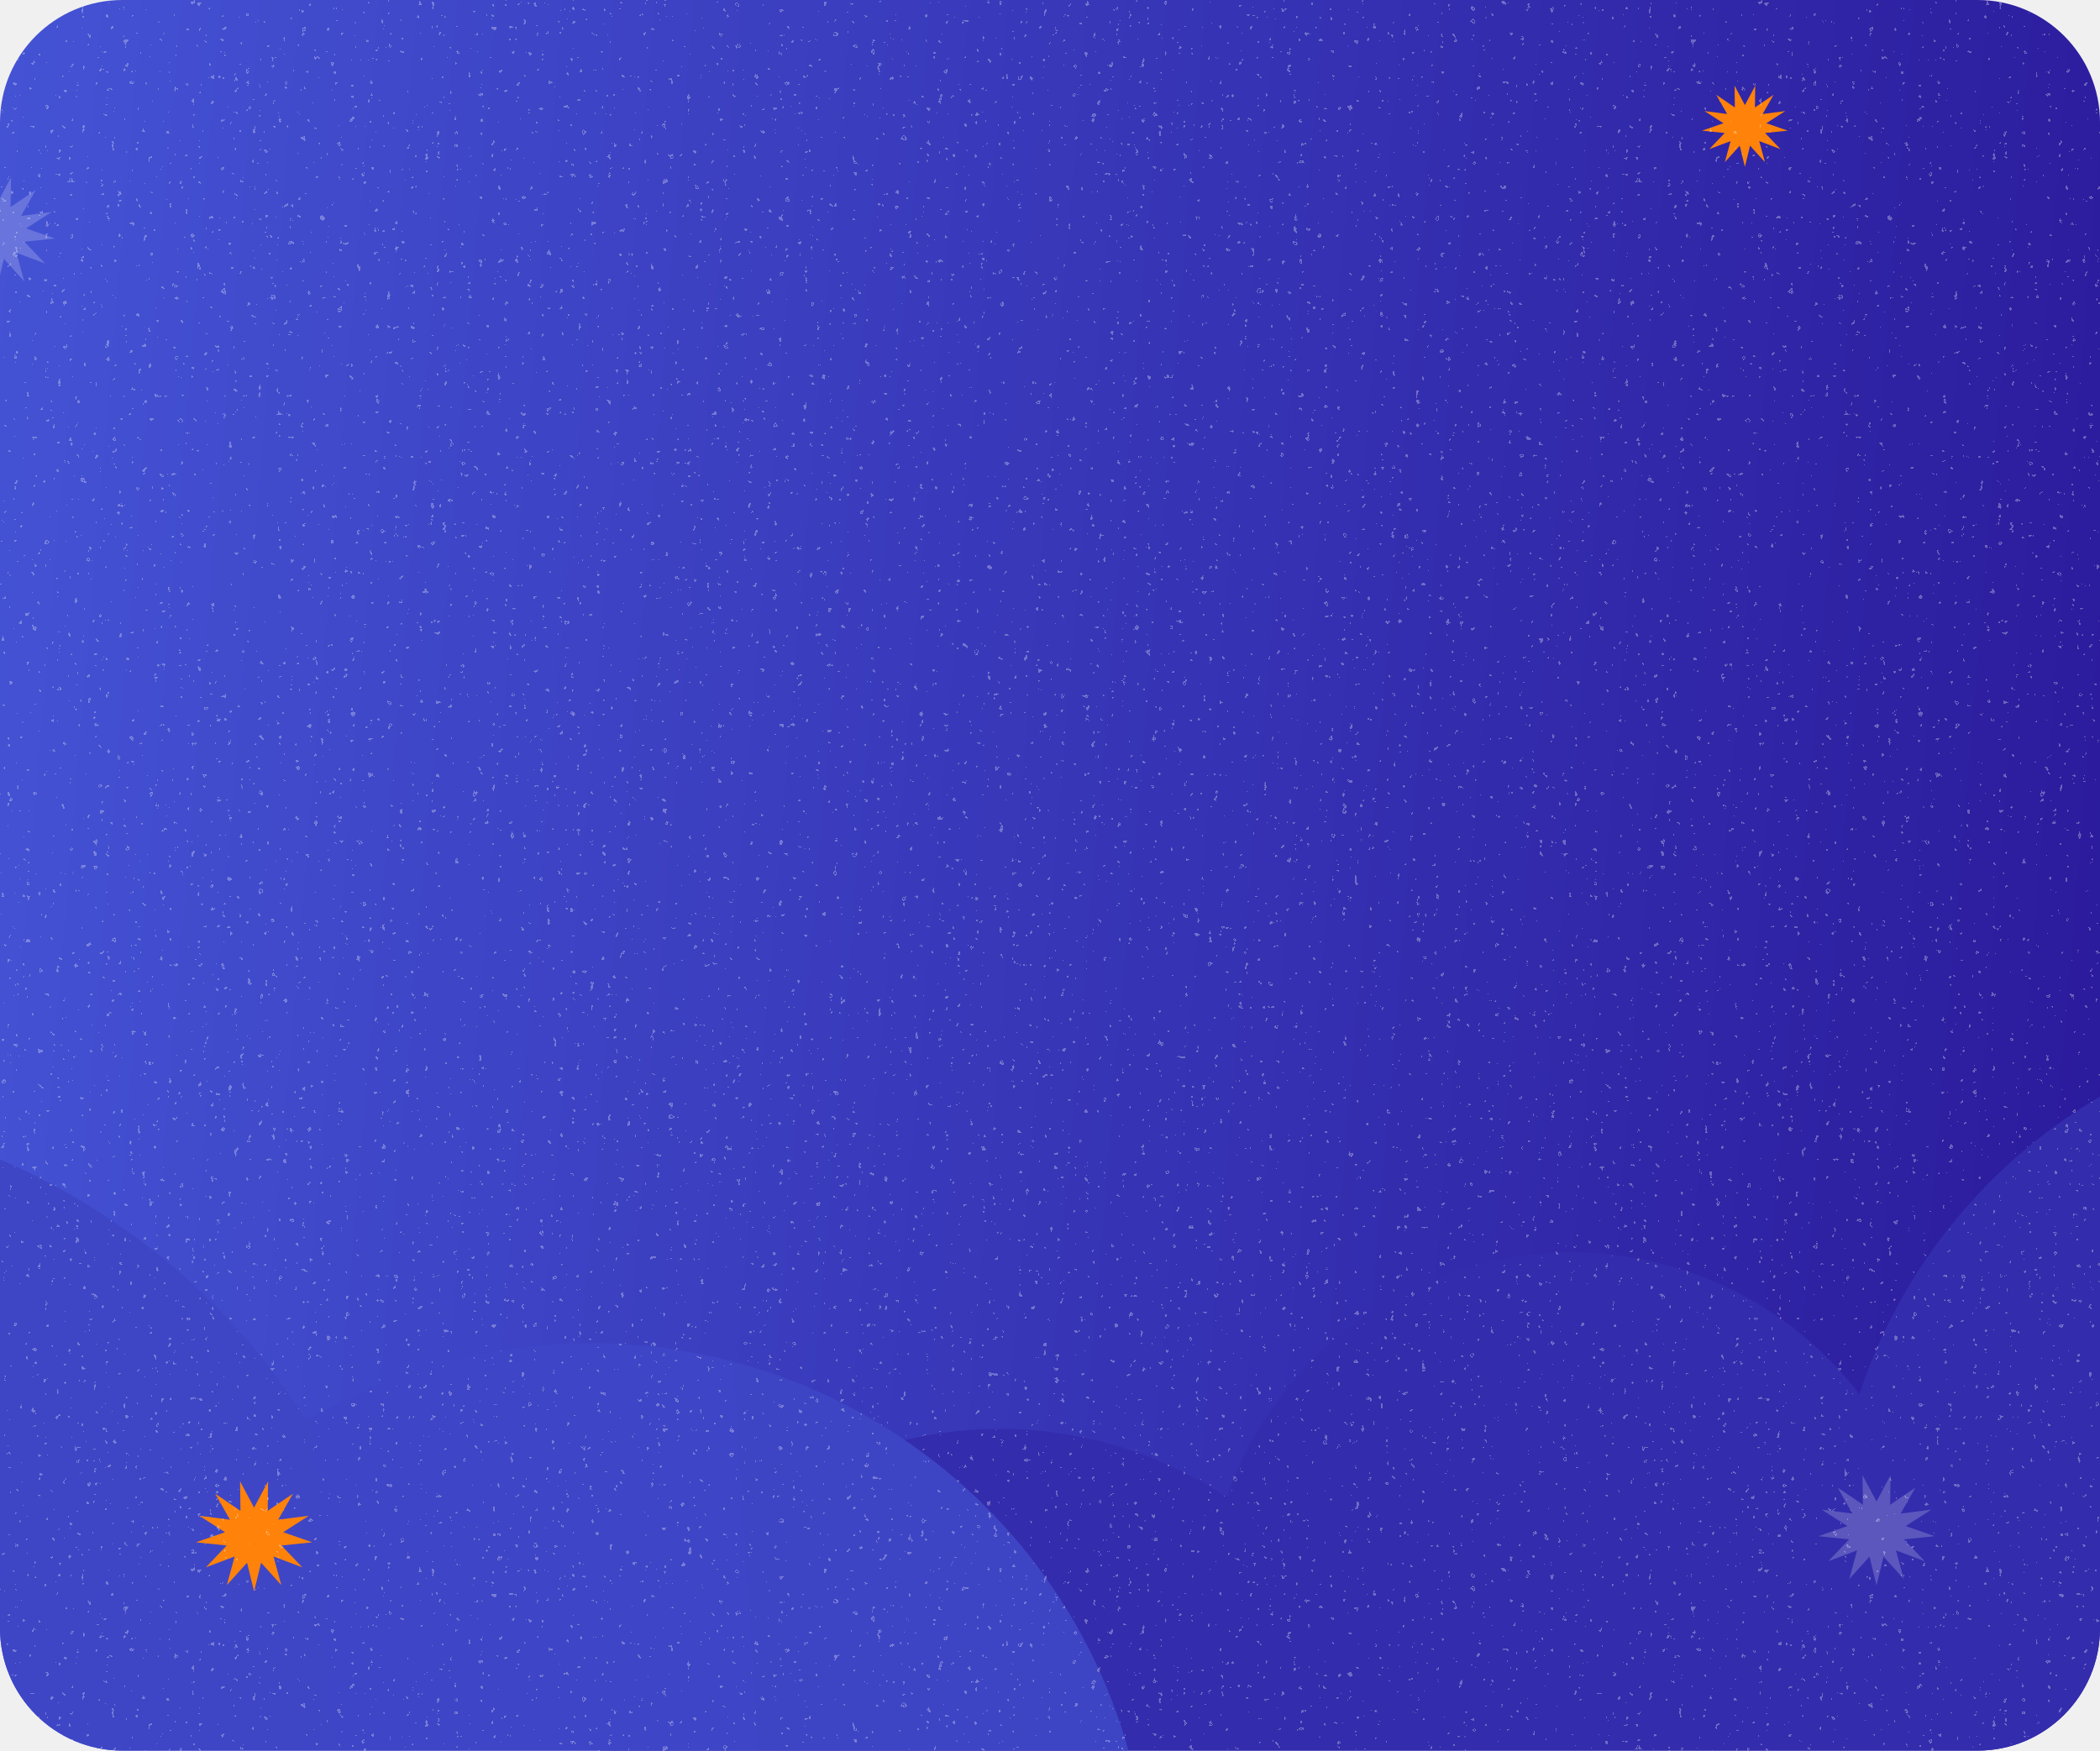
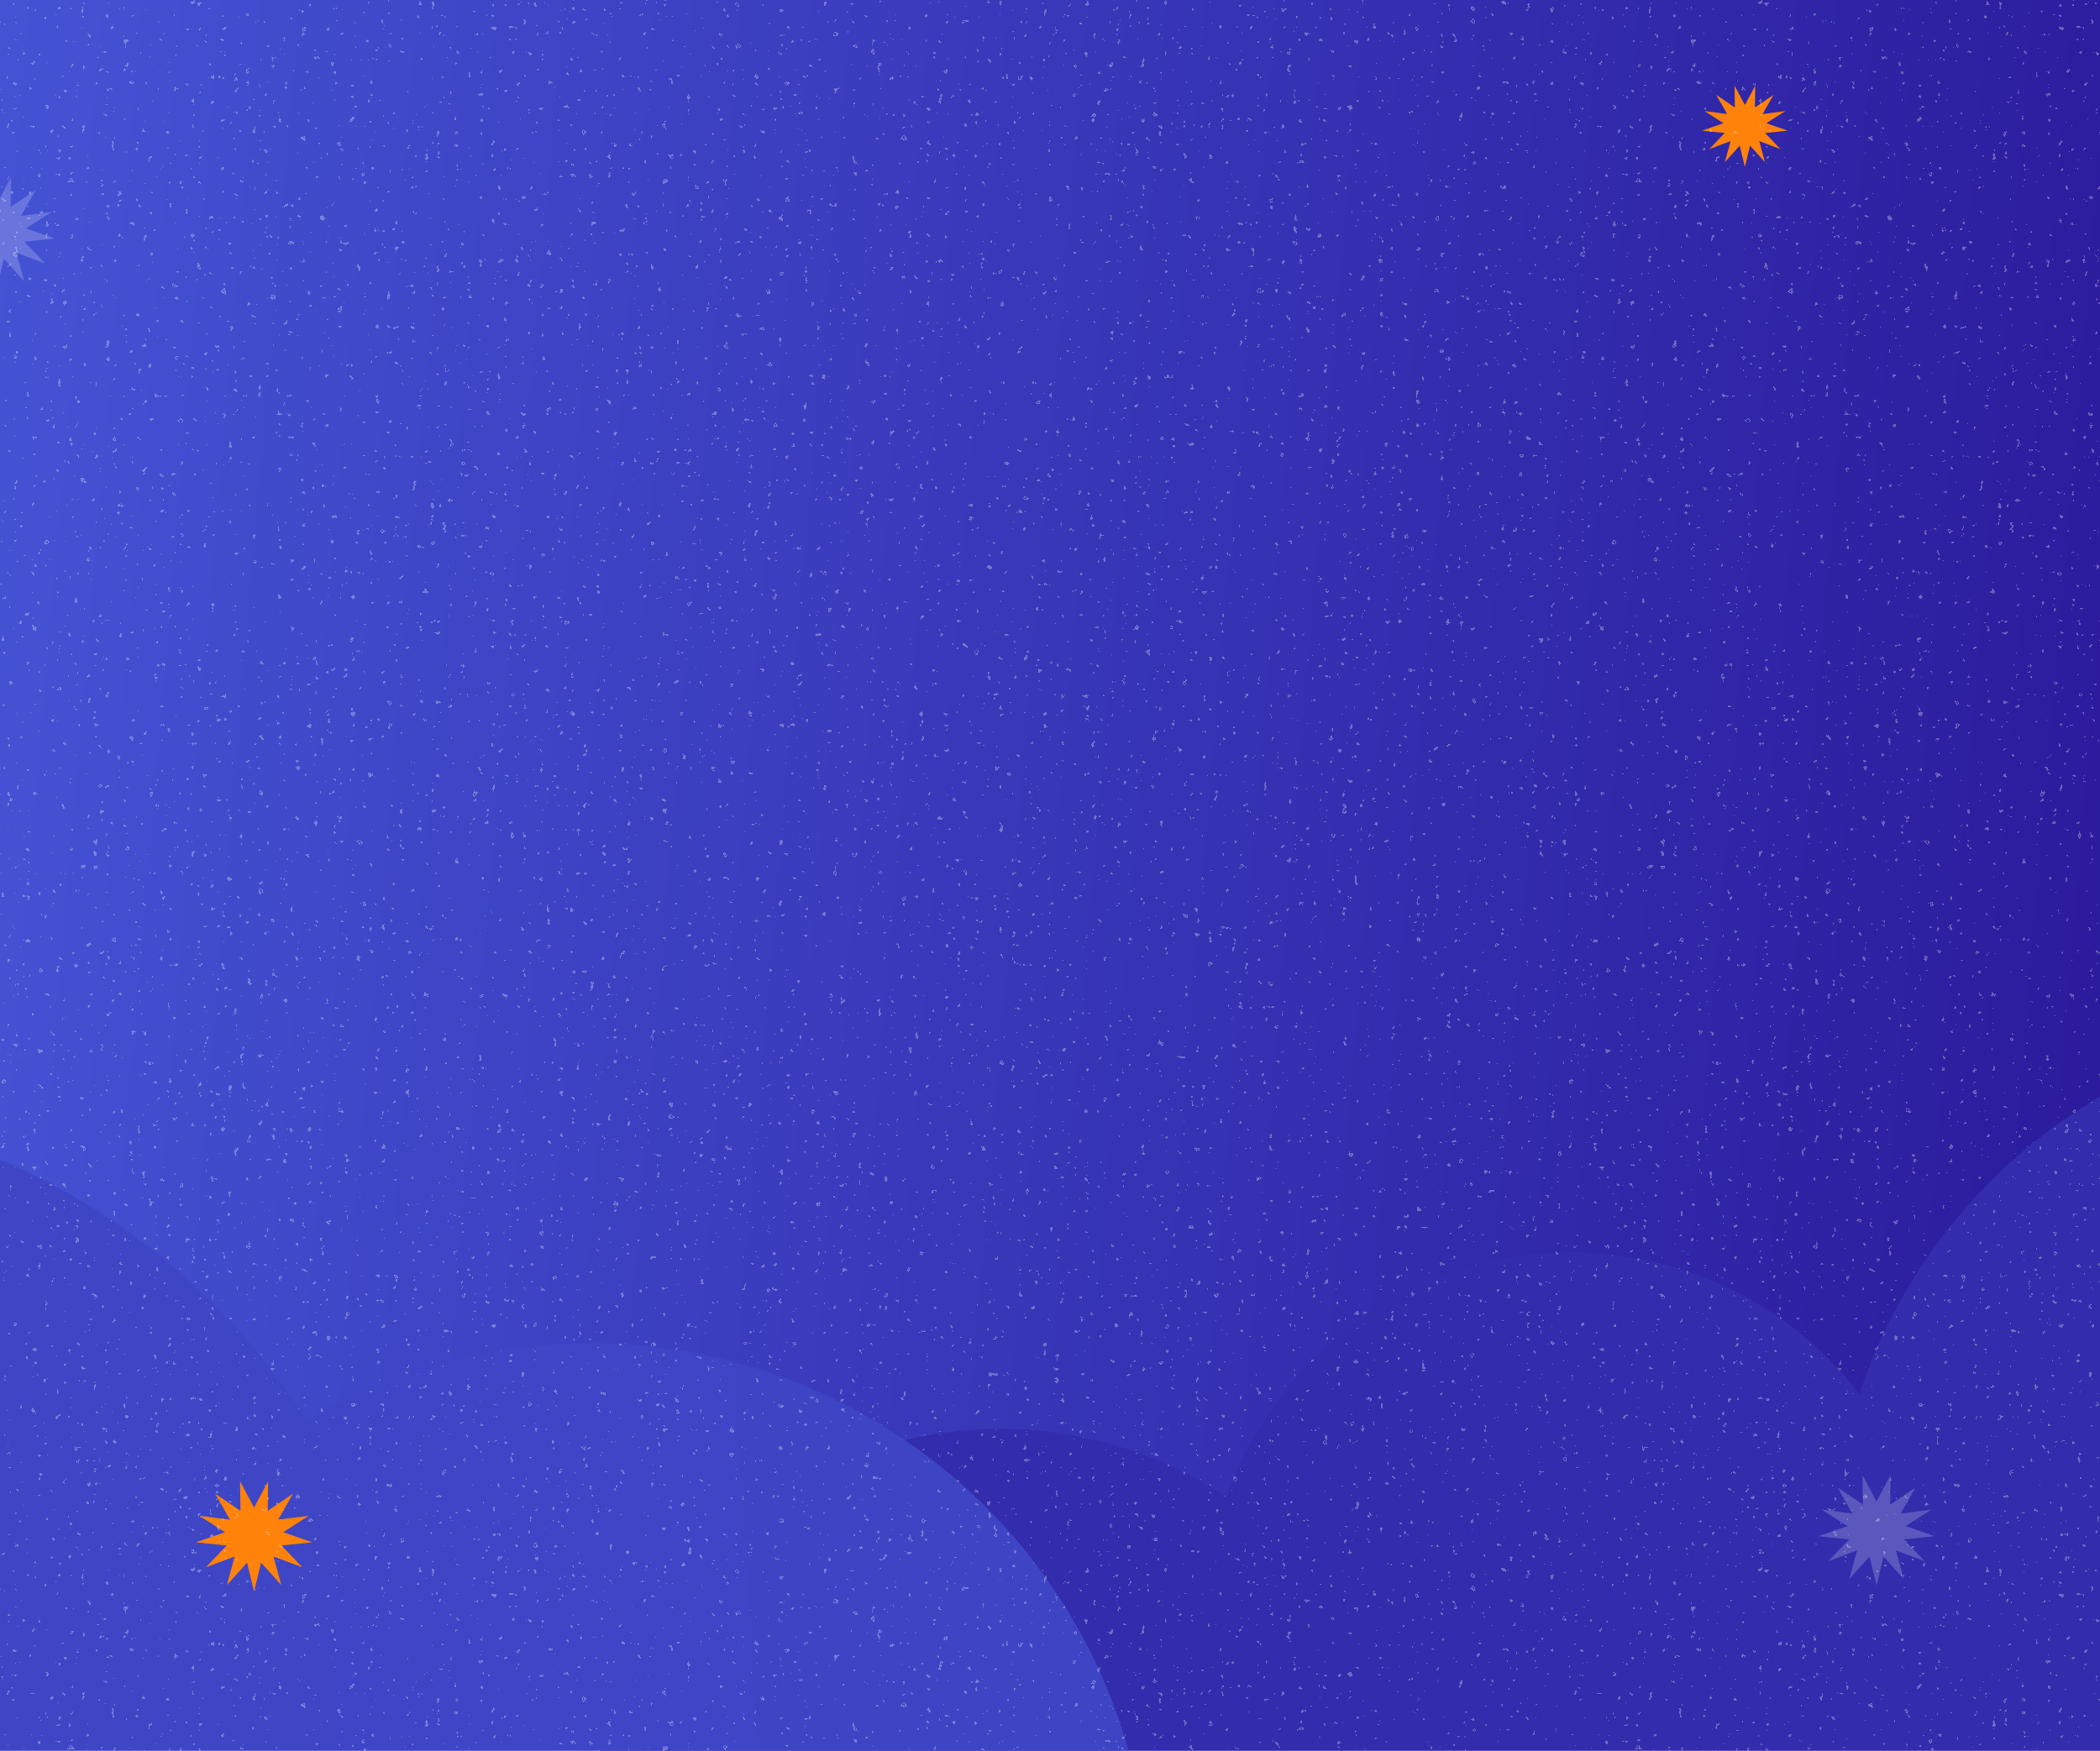
<svg xmlns="http://www.w3.org/2000/svg" width="343" height="286" fill="none" viewBox="0 0 343 286">
  <g filter="url(#a)">
    <g clip-path="url(#b)">
-       <rect width="343" height="286" fill="url(#c)" rx="20" />
+       <rect width="343" height="286" fill="url(#c)" rx="0" />
      <path fill="url(#d)" d="M.198 354.638c2.825-36.754 34.955-64.261 71.768-61.446a66.862 66.862 0 0 1 22.46 5.728c.73-.984 1.464-1.966 2.226-2.922.02-.307.023-.608.045-.915 2.823-36.754 34.953-64.261 71.765-61.446a66.611 66.611 0 0 1 31.937 10.99c8.574-24.938 33.182-41.957 60.743-39.849 17.501 1.34 32.648 10.123 42.567 22.999 12.405-37.778 49.376-63.688 90.858-60.514 34.007 2.603 62.031 24.073 74.61 53.34a66.612 66.612 0 0 1 30.909-4.981c36.812 2.816 64.369 34.893 61.549 71.645-.07.9-.169 1.79-.273 2.68a88.794 88.794 0 0 1 21.877-1.029c48.742 3.73 85.232 46.202 81.498 94.863-3.739 48.662-46.281 85.09-95.028 81.36-1.025-.079-2.038-.201-3.053-.312-11.504 16.586-31.263 26.815-52.867 25.164-15.525-1.187-29.171-8.303-38.907-18.94-28.089 23.439-64.99 36.404-104.375 33.388-26.698-2.042-51.134-11.188-71.656-25.394-13.161 18.359-35.329 29.606-59.521 27.755-22.73-1.738-41.918-14.639-52.619-32.899-12.495 9.297-28.27 14.315-45.028 13.032-33.477-2.563-59.29-29.321-61.576-61.789a67.053 67.053 0 0 1-18.363 1.134C24.934 423.467-2.62 391.392.198 354.638Z" />
      <path fill="url(#e)" d="M74.266 222.173a91.45 91.45 0 0 0-24.18 9.879c-24.8-39.256-72.804-60.089-120.344-48.226-54.865 13.691-89.825 66.112-83.04 120.815a69.452 69.452 0 0 0-20.505 1.983c-37.236 9.291-59.892 46.99-50.606 84.205 9.286 37.215 46.999 59.849 84.235 50.557a69.328 69.328 0 0 0 22.415-10.056c18.786 18.978 46.81 27.856 74.61 20.919 17.85-4.455 32.71-14.72 43.1-28.263 15.535 7.074 33.473 9.155 51.327 4.699 17.133-4.275 31.523-13.898 41.839-26.637a91.451 91.451 0 0 0 25.369-2.66c48.965-12.218 78.761-61.797 66.549-110.733-12.212-48.937-61.804-78.7-110.769-66.482Z" />
      <path fill="#fff" d="M-.5 33.301 1.79 29l-.066 4.824 4.122-2.793-2.408 4.242 5.01-.644-4.198 2.688L9 38.968l-5.026.519 3.402 3.568-4.703-1.77 1.274 4.669-3.302-3.653L-.5 47l-1.145-4.699-3.302 3.653 1.274-4.669-4.702 1.77 3.401-3.568-5.026-.519 4.75-1.651-4.198-2.688 5.01.644-2.408-4.242 4.123 2.793L-2.79 29l2.29 4.301Z" opacity=".2" />
      <path fill="#FF820A" d="m285 17.17 1.688-3.17-.049 3.555 3.037-2.058-1.774 3.125 3.691-.474-3.093 1.98 3.5 1.217-3.703.382 2.506 2.63-3.465-1.305.939 3.44-2.433-2.691-.844 3.462-.844-3.462-2.433 2.691.939-3.44-3.465 1.305 2.507-2.63-3.704-.382 3.5-1.217-3.093-1.98 3.692.474-1.775-3.125 3.038 2.058-.05-3.555L285 17.17Z" />
      <path fill="#fff" d="m306.5 245.301 2.29-4.301-.066 4.824 4.122-2.793-2.408 4.242 5.01-.644-4.198 2.688 4.75 1.651-5.026.519 3.402 3.568-4.703-1.77 1.274 4.669-3.302-3.653L306.5 259l-1.145-4.699-3.302 3.653 1.274-4.669-4.702 1.77 3.401-3.568-5.026-.519 4.75-1.651-4.198-2.688 5.01.644-2.408-4.242 4.123 2.793-.067-4.824 2.29 4.301Z" opacity=".2" />
      <path fill="#FF820A" d="M41.5 246.301 43.79 242l-.066 4.824 4.122-2.793-2.408 4.242 5.01-.644-4.198 2.688 4.75 1.651-5.026.519 3.402 3.568-4.703-1.77 1.274 4.669-3.302-3.653L41.5 260l-1.145-4.699-3.302 3.653 1.274-4.669-4.703 1.77 3.402-3.568-5.026-.519 4.75-1.651-4.198-2.688 5.01.644-2.408-4.242 4.122 2.793L39.21 242l2.29 4.301Z" />
    </g>
  </g>
  <defs>
    <linearGradient id="c" x1="-27.784" x2="362.025" y1="-44.627" y2="-11.957" gradientUnits="userSpaceOnUse">
      <stop stop-color="#4658D9" />
      <stop offset="1" stop-color="#2B1B9C" />
    </linearGradient>
    <linearGradient id="d" x1="60.5" x2="532.631" y1="315" y2="289.913" gradientUnits="userSpaceOnUse">
      <stop stop-color="#332CAD" />
      <stop offset="1" stop-color="#332DAD" />
    </linearGradient>
    <linearGradient id="e" x1="190.988" x2="-85.109" y1="252.622" y2="270.167" gradientUnits="userSpaceOnUse">
      <stop stop-color="#3E45C5" />
      <stop offset="1" stop-color="#3E46C7" />
    </linearGradient>
    <clipPath id="b">
-       <rect width="343" height="286" fill="#fff" rx="20" />
+       <rect width="343" height="286" fill="#fff" rx="0" />
    </clipPath>
    <filter id="a" width="343" height="286" x="0" y="0" color-interpolation-filters="sRGB" filterUnits="userSpaceOnUse">
      <feFlood flood-opacity="0" result="BackgroundImageFix" />
      <feBlend in="SourceGraphic" in2="BackgroundImageFix" result="shape" />
      <feTurbulence baseFrequency="1 1" numOctaves="3" result="noise" seed="6859" stitchTiles="stitch" type="fractalNoise" />
      <feColorMatrix in="noise" result="alphaNoise" type="luminanceToAlpha" />
      <feComponentTransfer in="alphaNoise" result="coloredNoise1">
        <feFuncA tableValues="0 0 0 0 0 0 0 0 0 0 0 0 0 0 0 0 0 0 0 0 0 1 1 1 1 1 1 1 1 1 0 0 0 0 0 0 0 0 0 0 0 0 0 0 0 0 0 0 0 0 0 0 0 0 0 0 0 0 0 0 0 0 0 0 0 0 0 0 0 0 0 0 0 0 0 0 0 0 0 0 0 0 0 0 0 0 0 0 0 0 0 0 0 0 0 0 0 0 0 0" type="discrete" />
      </feComponentTransfer>
      <feComposite in="coloredNoise1" in2="shape" operator="in" result="noise1Clipped" />
      <feFlood flood-color="rgba(255, 255, 255, 0.3)" result="color1Flood" />
      <feComposite in="color1Flood" in2="noise1Clipped" operator="in" result="color1" />
      <feMerge result="effect1_noise_193_1567">
        <feMergeNode in="shape" />
        <feMergeNode in="color1" />
      </feMerge>
    </filter>
  </defs>
</svg>
